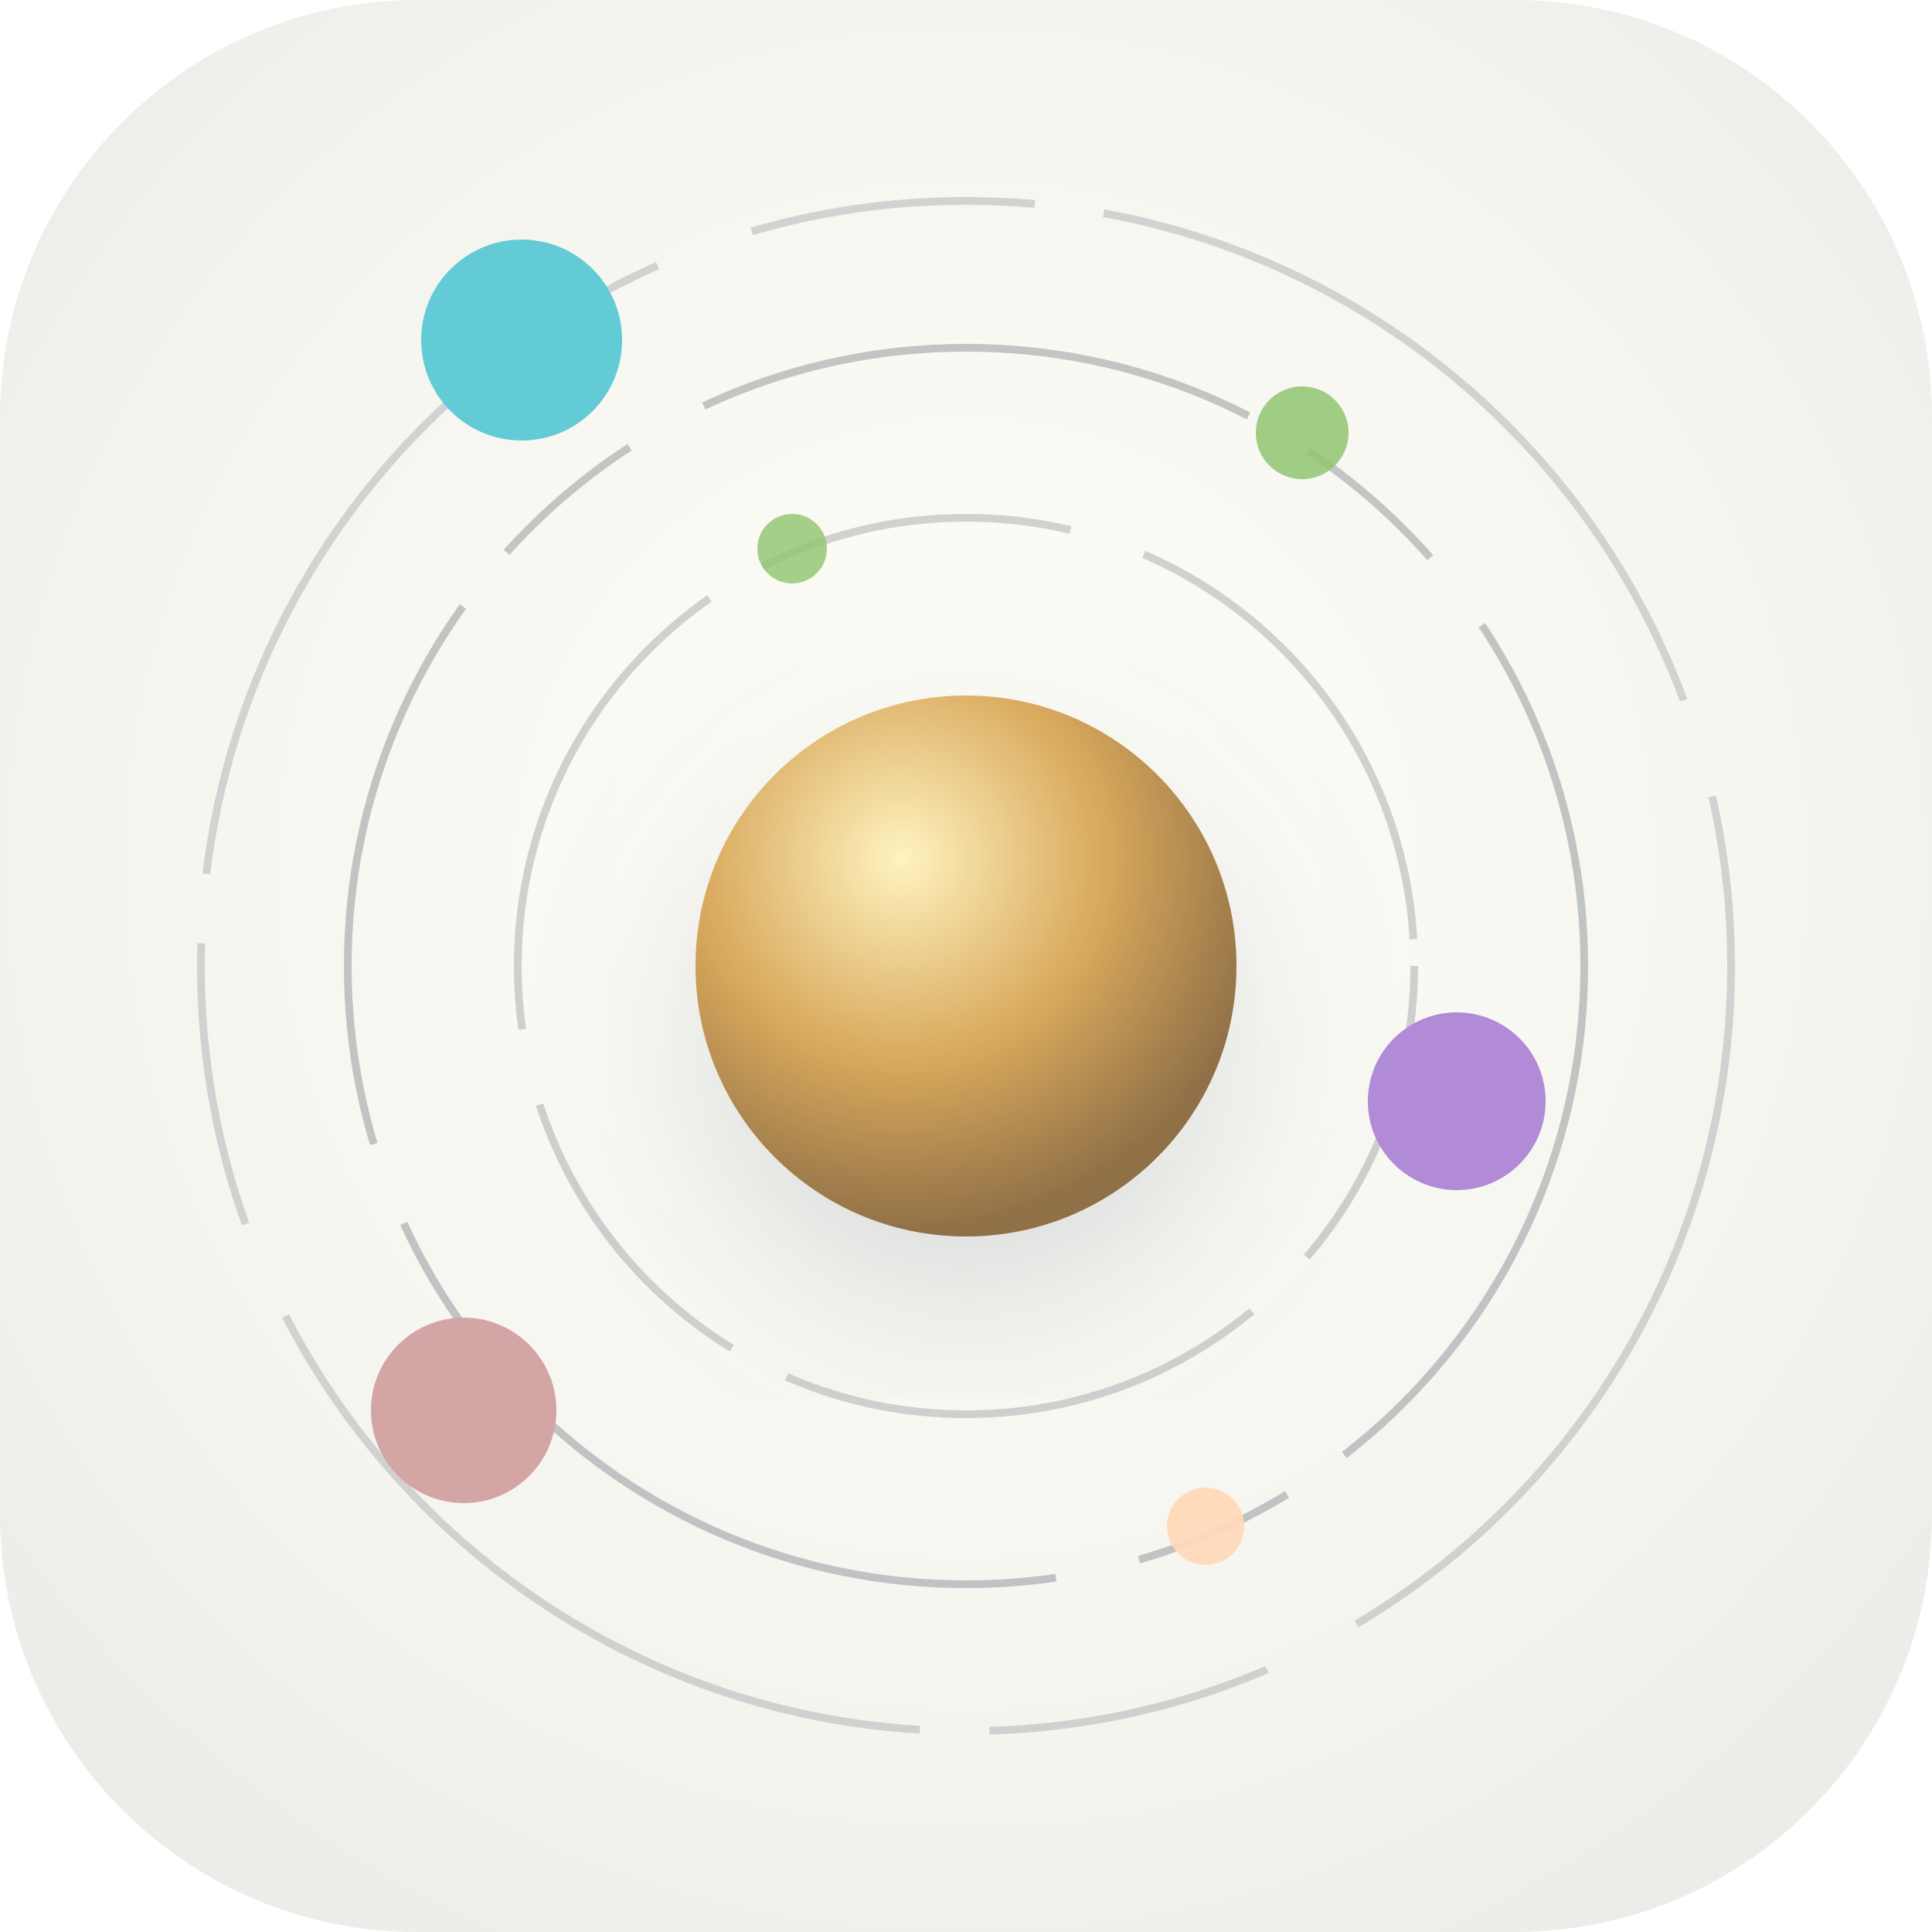
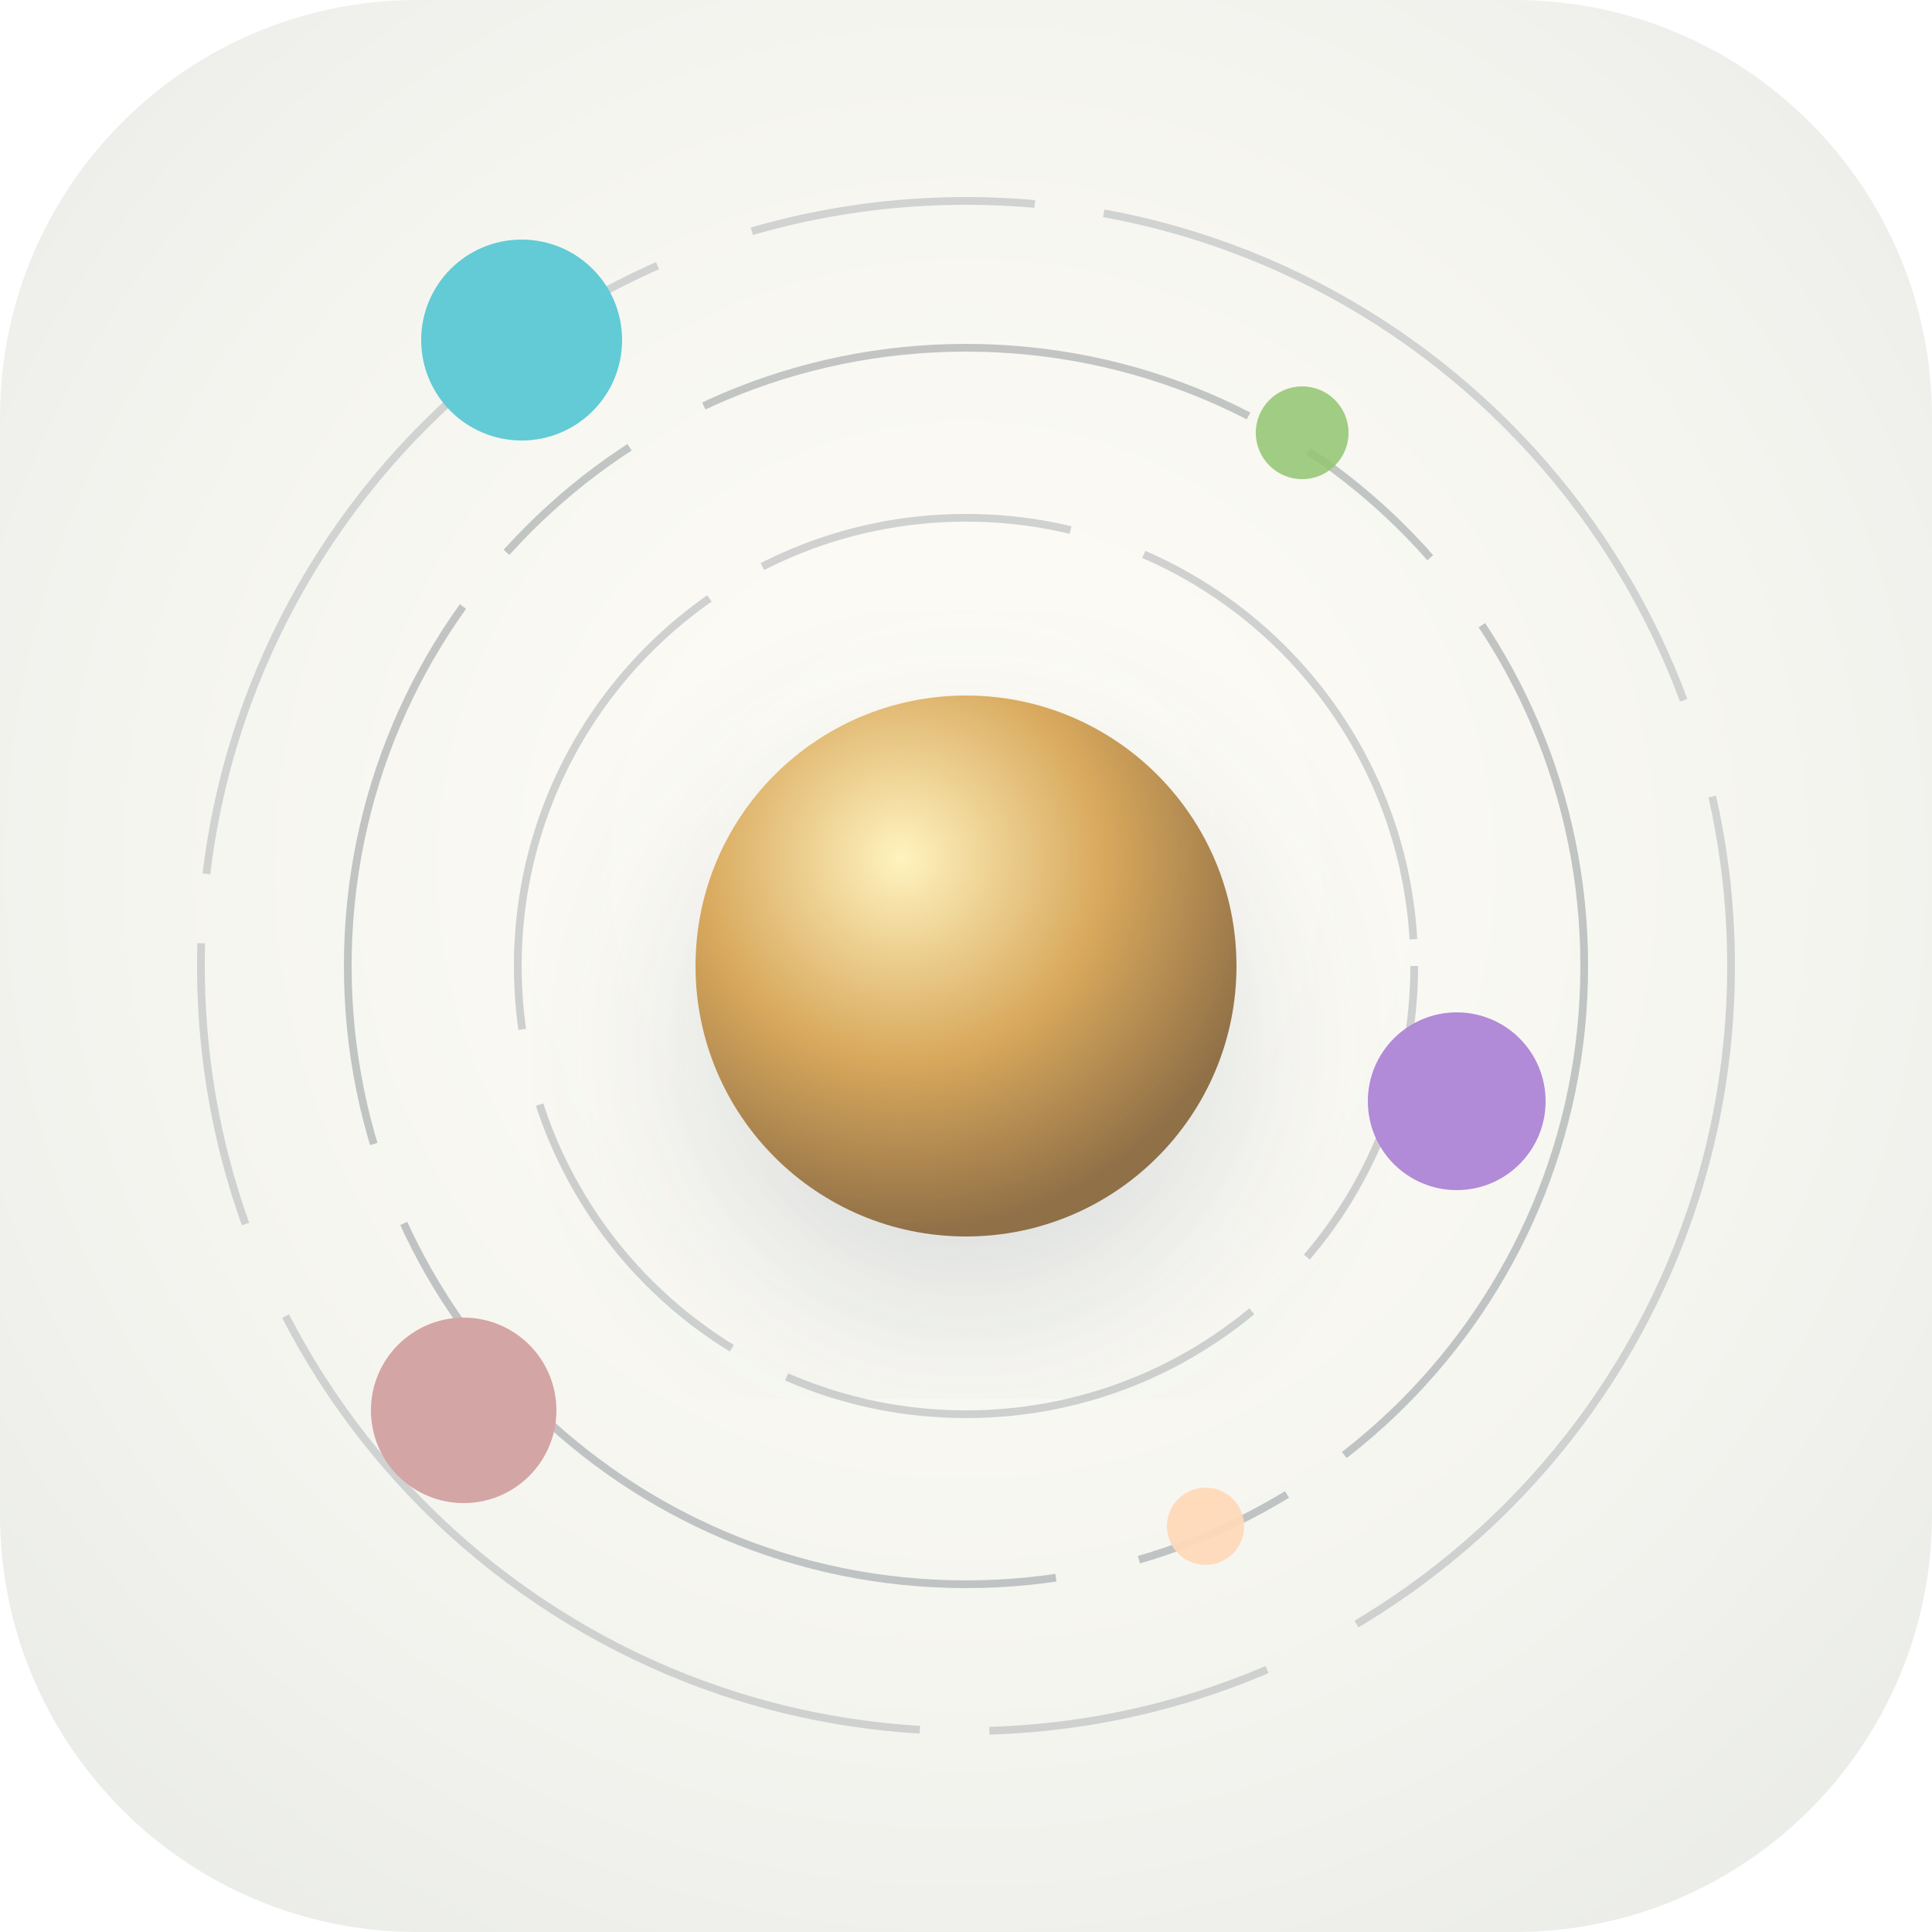
<svg xmlns="http://www.w3.org/2000/svg" viewBox="0 0 500 500" width="500" height="500" role="img" aria-label="Интернет-визитки">
  <defs>
    <radialGradient id="bg" cx="50%" cy="45%" r="72%">
      <stop offset="0%" stop-color="#fffdf7" />
      <stop offset="58%" stop-color="#f5f5f0" />
      <stop offset="100%" stop-color="#e8eae6" />
    </radialGradient>
    <radialGradient id="sun" cx="38%" cy="30%" r="70%">
      <stop offset="0%" stop-color="#fff3bf" />
      <stop offset="54%" stop-color="#d8a85c" />
      <stop offset="100%" stop-color="#8f6f47" />
    </radialGradient>
    <filter id="softShadow" x="-30%" y="-30%" width="160%" height="160%">
      <feDropShadow dx="0" dy="20" stdDeviation="22" flood-color="#708090" flood-opacity=".22" />
    </filter>
  </defs>
  <rect width="500" height="500" rx="108" fill="url(#bg)" />
  <circle cx="250" cy="250" r="198" fill="none" stroke="#263341" stroke-opacity=".18" stroke-width="2" stroke-dasharray="205 26 74 18" />
  <circle cx="250" cy="250" r="160" fill="none" stroke="#263341" stroke-opacity=".26" stroke-width="2" stroke-dasharray="146 18 42 22" />
  <circle cx="250" cy="250" r="116" fill="none" stroke="#263341" stroke-opacity=".2" stroke-width="2" stroke-dasharray="82 20 128 16" />
  <circle cx="250" cy="250" r="70" fill="url(#sun)" filter="url(#softShadow)" />
  <circle cx="135" cy="88" r="26" fill="#62cbd5" />
  <circle cx="377" cy="285" r="23" fill="#b18ad8" />
  <circle cx="120" cy="365" r="24" fill="#d4a5a5" />
  <circle cx="337" cy="112" r="12" fill="#93c572" opacity=".86" />
  <circle cx="312" cy="395" r="10" fill="#ffdab9" opacity=".94" />
-   <circle cx="205" cy="142" r="9" fill="#93c572" opacity=".82" />
</svg>
